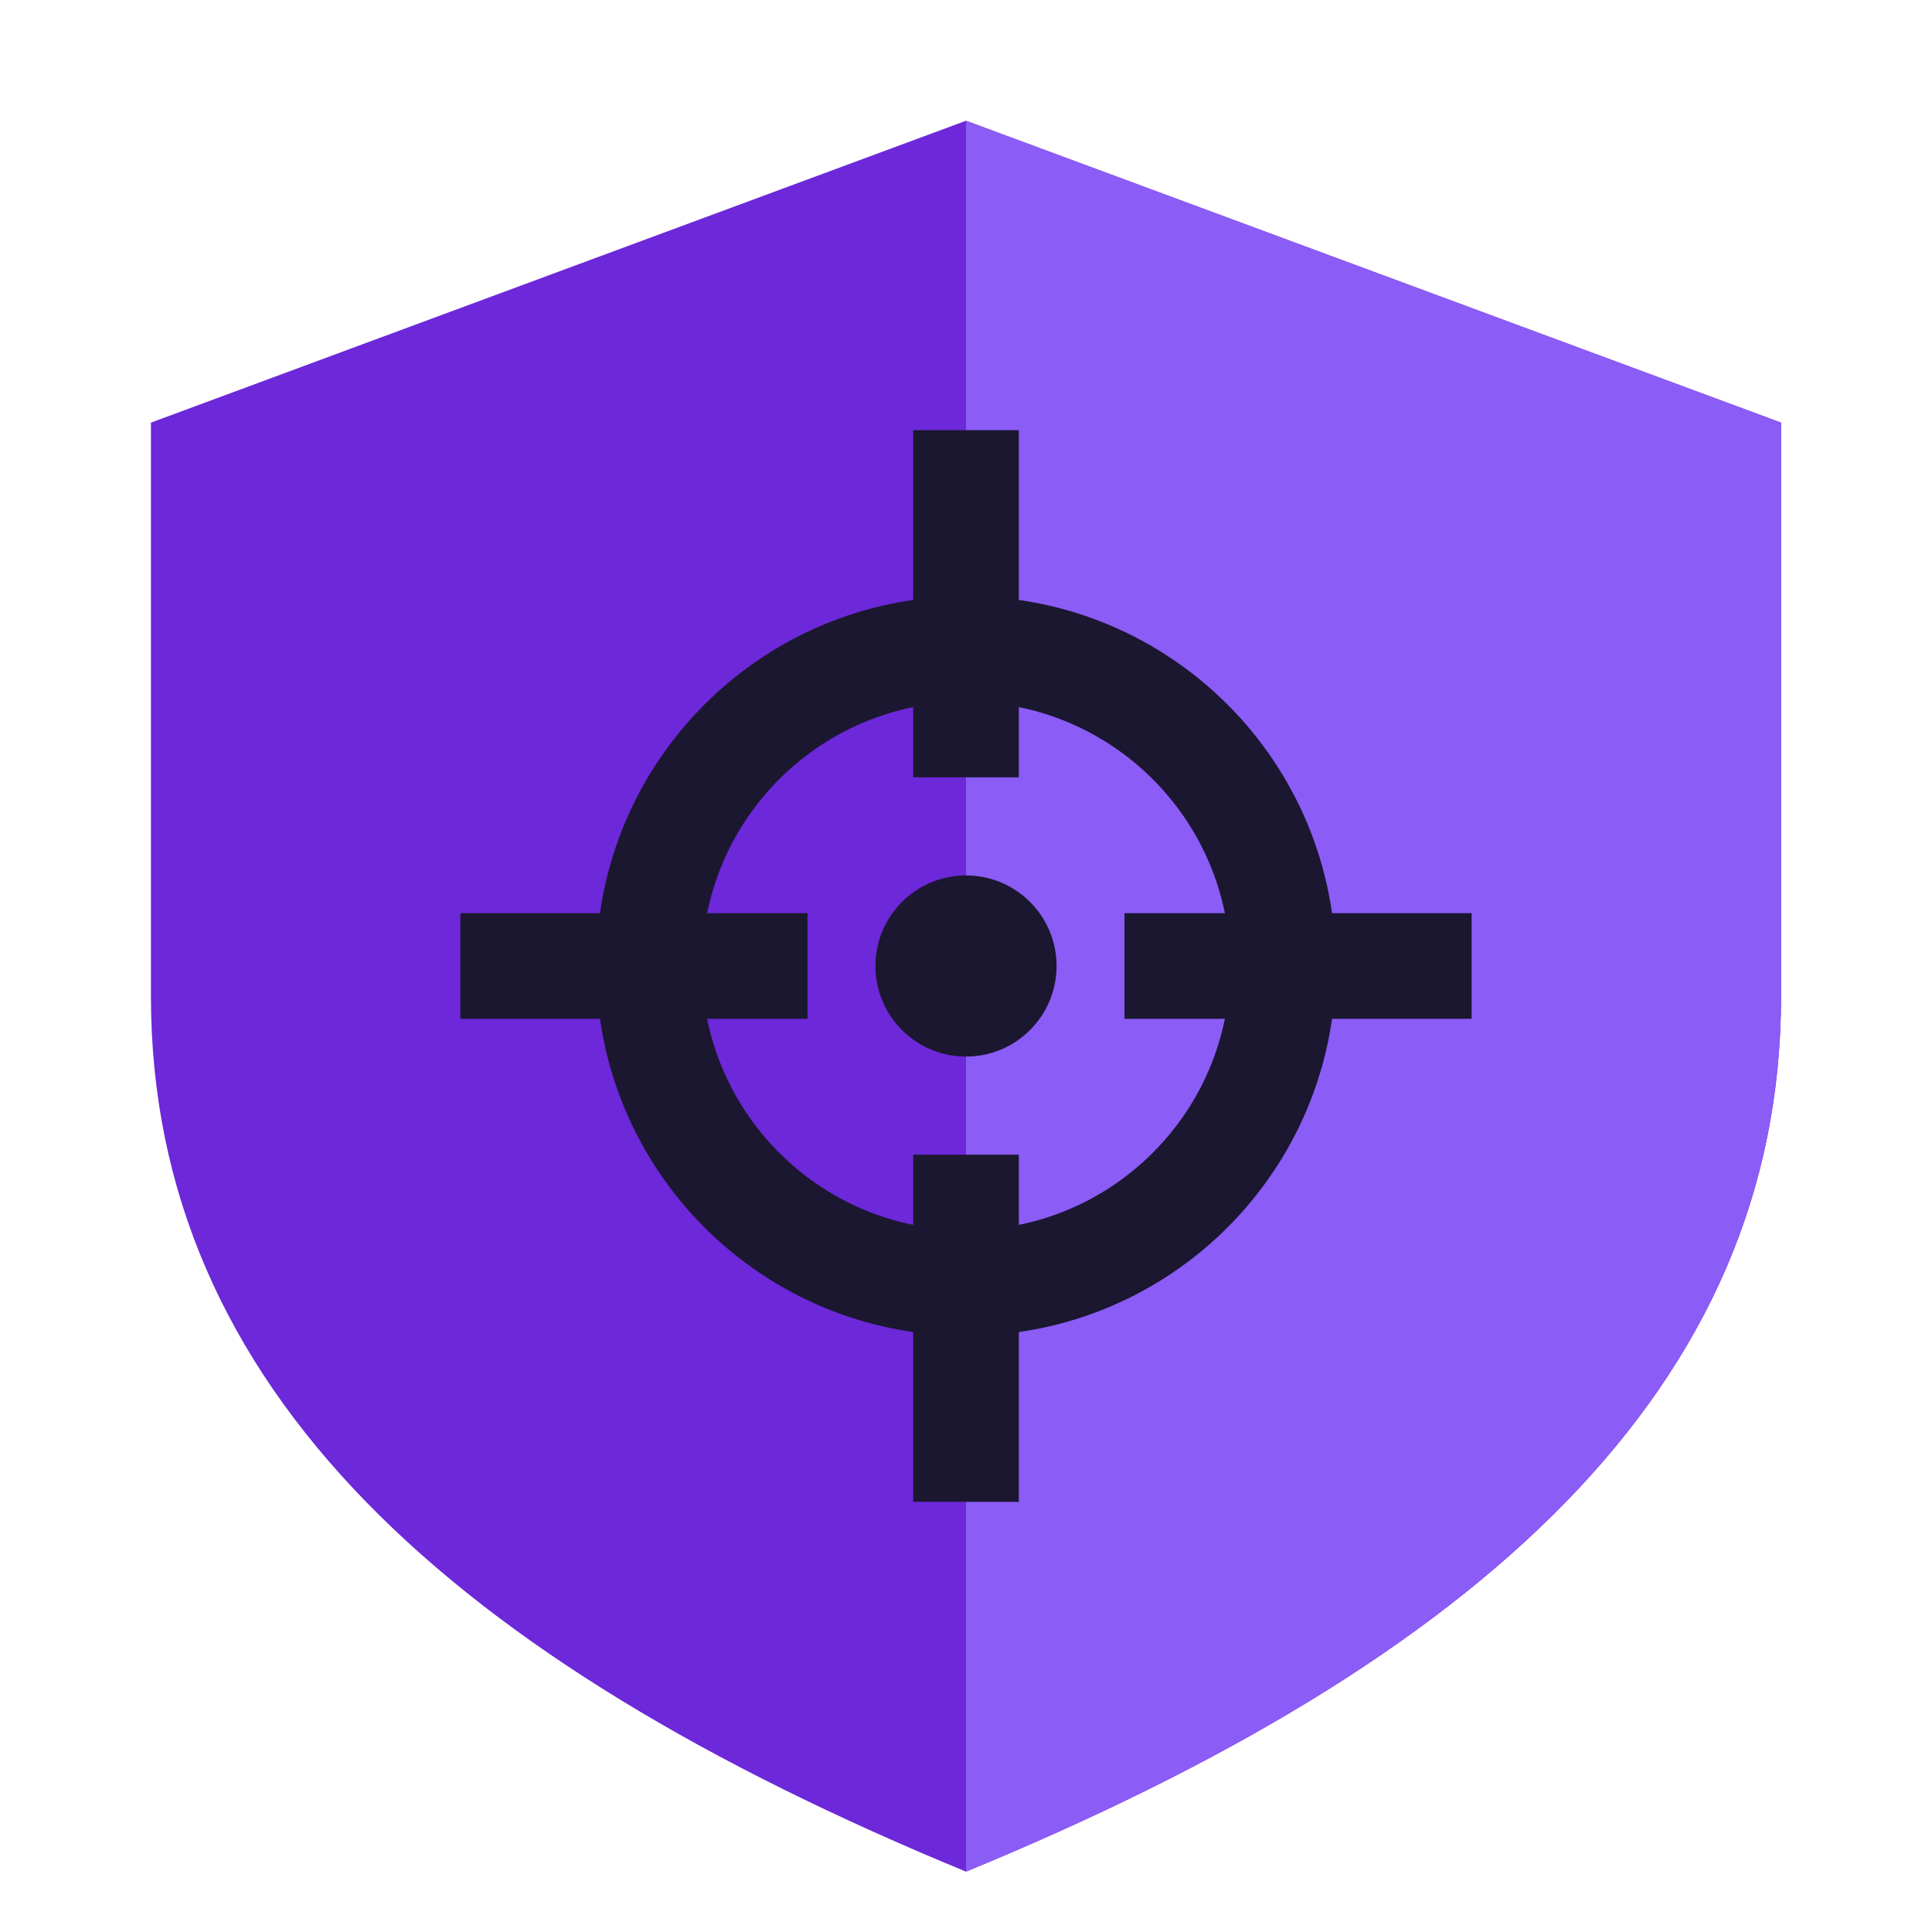
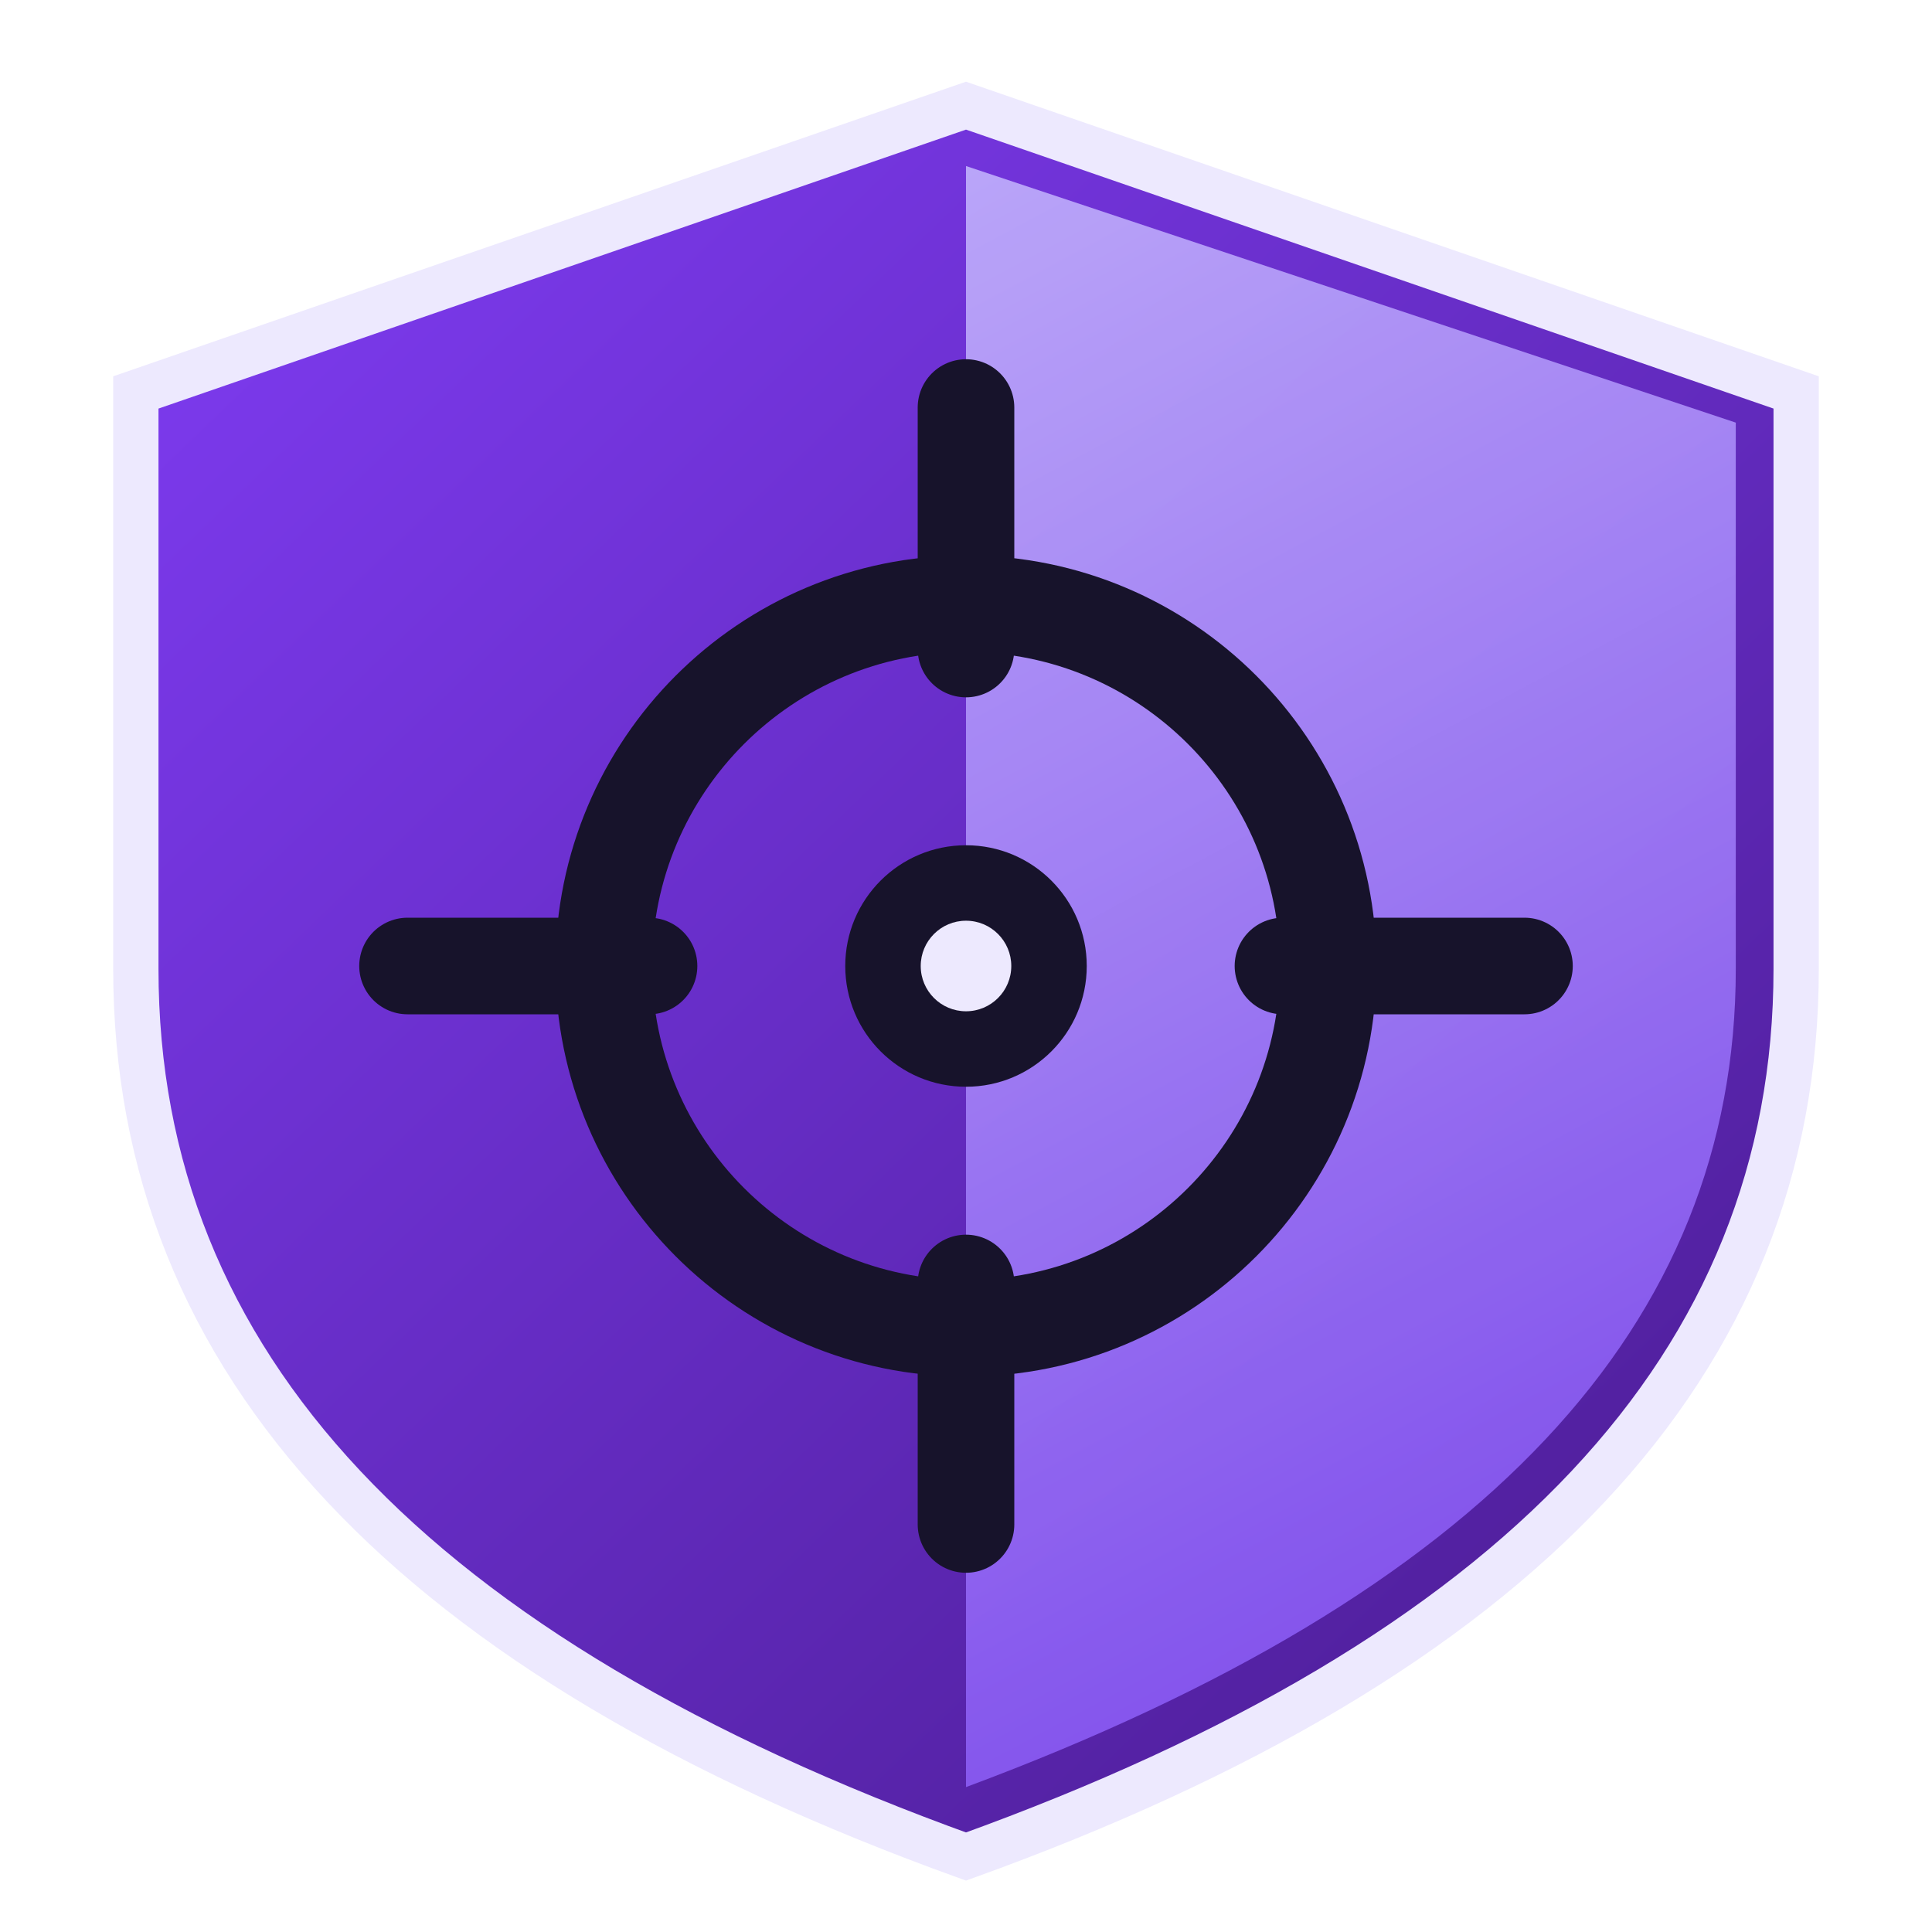
<svg xmlns="http://www.w3.org/2000/svg" viewBox="0 0 64 64" role="img" aria-labelledby="title">
-   <path d="M32 4 59 14v19c0 13-10 22-27 29C15 55 5 46 5 33V14L32 4Z" fill="#6D28D9" />
-   <path d="M32 4 59 14v19c0 13-10 22-27 29V4Z" fill="#8B5CF6" />
-   <path d="M32 16v8m0 16v8M17 32h8m14 0h8" fill="none" stroke="#1B1730" stroke-linecap="square" stroke-width="3.5" />
-   <circle cx="32" cy="32" r="10.5" fill="none" stroke="#1B1730" stroke-width="3.5" />
-   <circle cx="32" cy="32" r="3" fill="#1B1730" />
+   <defs>
+     <linearGradient id="shield" x1="8" y1="8" x2="56" y2="58" gradientUnits="userSpaceOnUse">
+       <stop stop-color="#7C3AED" />
+       <stop offset="1" stop-color="#4C1D95" />
+     </linearGradient>
+     <linearGradient id="shine" x1="32" y1="5" x2="55" y2="48" gradientUnits="userSpaceOnUse">
+       <stop stop-color="#C4B5FD" />
+       <stop offset="1" stop-color="#8B5CF6" />
+     </linearGradient>
+   </defs>
+   <path d="M32 3.5 59.5 13v19.1c0 13.1-9.2 22.8-27.5 29.4C13.7 54.9 4.5 45.2 4.5 32.1V13L32 3.5Z" fill="url(#shield)" stroke="#EDE9FE" stroke-width="1.5" />
+   <path d="M32 5.5 57.5 14v18.1c0 11.8-8.3 20.7-25.5 27.1V5.5Z" fill="url(#shine)" opacity=".88" />
+   <path d="M32 13.5v8m0 21v8M13.5 32h8m21 0h8" stroke="#17132B" stroke-width="3.2" stroke-linecap="round" />
+   <circle cx="32" cy="32" r="12" fill="none" stroke="#17132B" stroke-width="3.2" />
+   <circle cx="32" cy="32" r="4" fill="#17132B" />
+   <circle cx="32" cy="32" r="1.5" fill="#EDE9FE" />
</svg>
